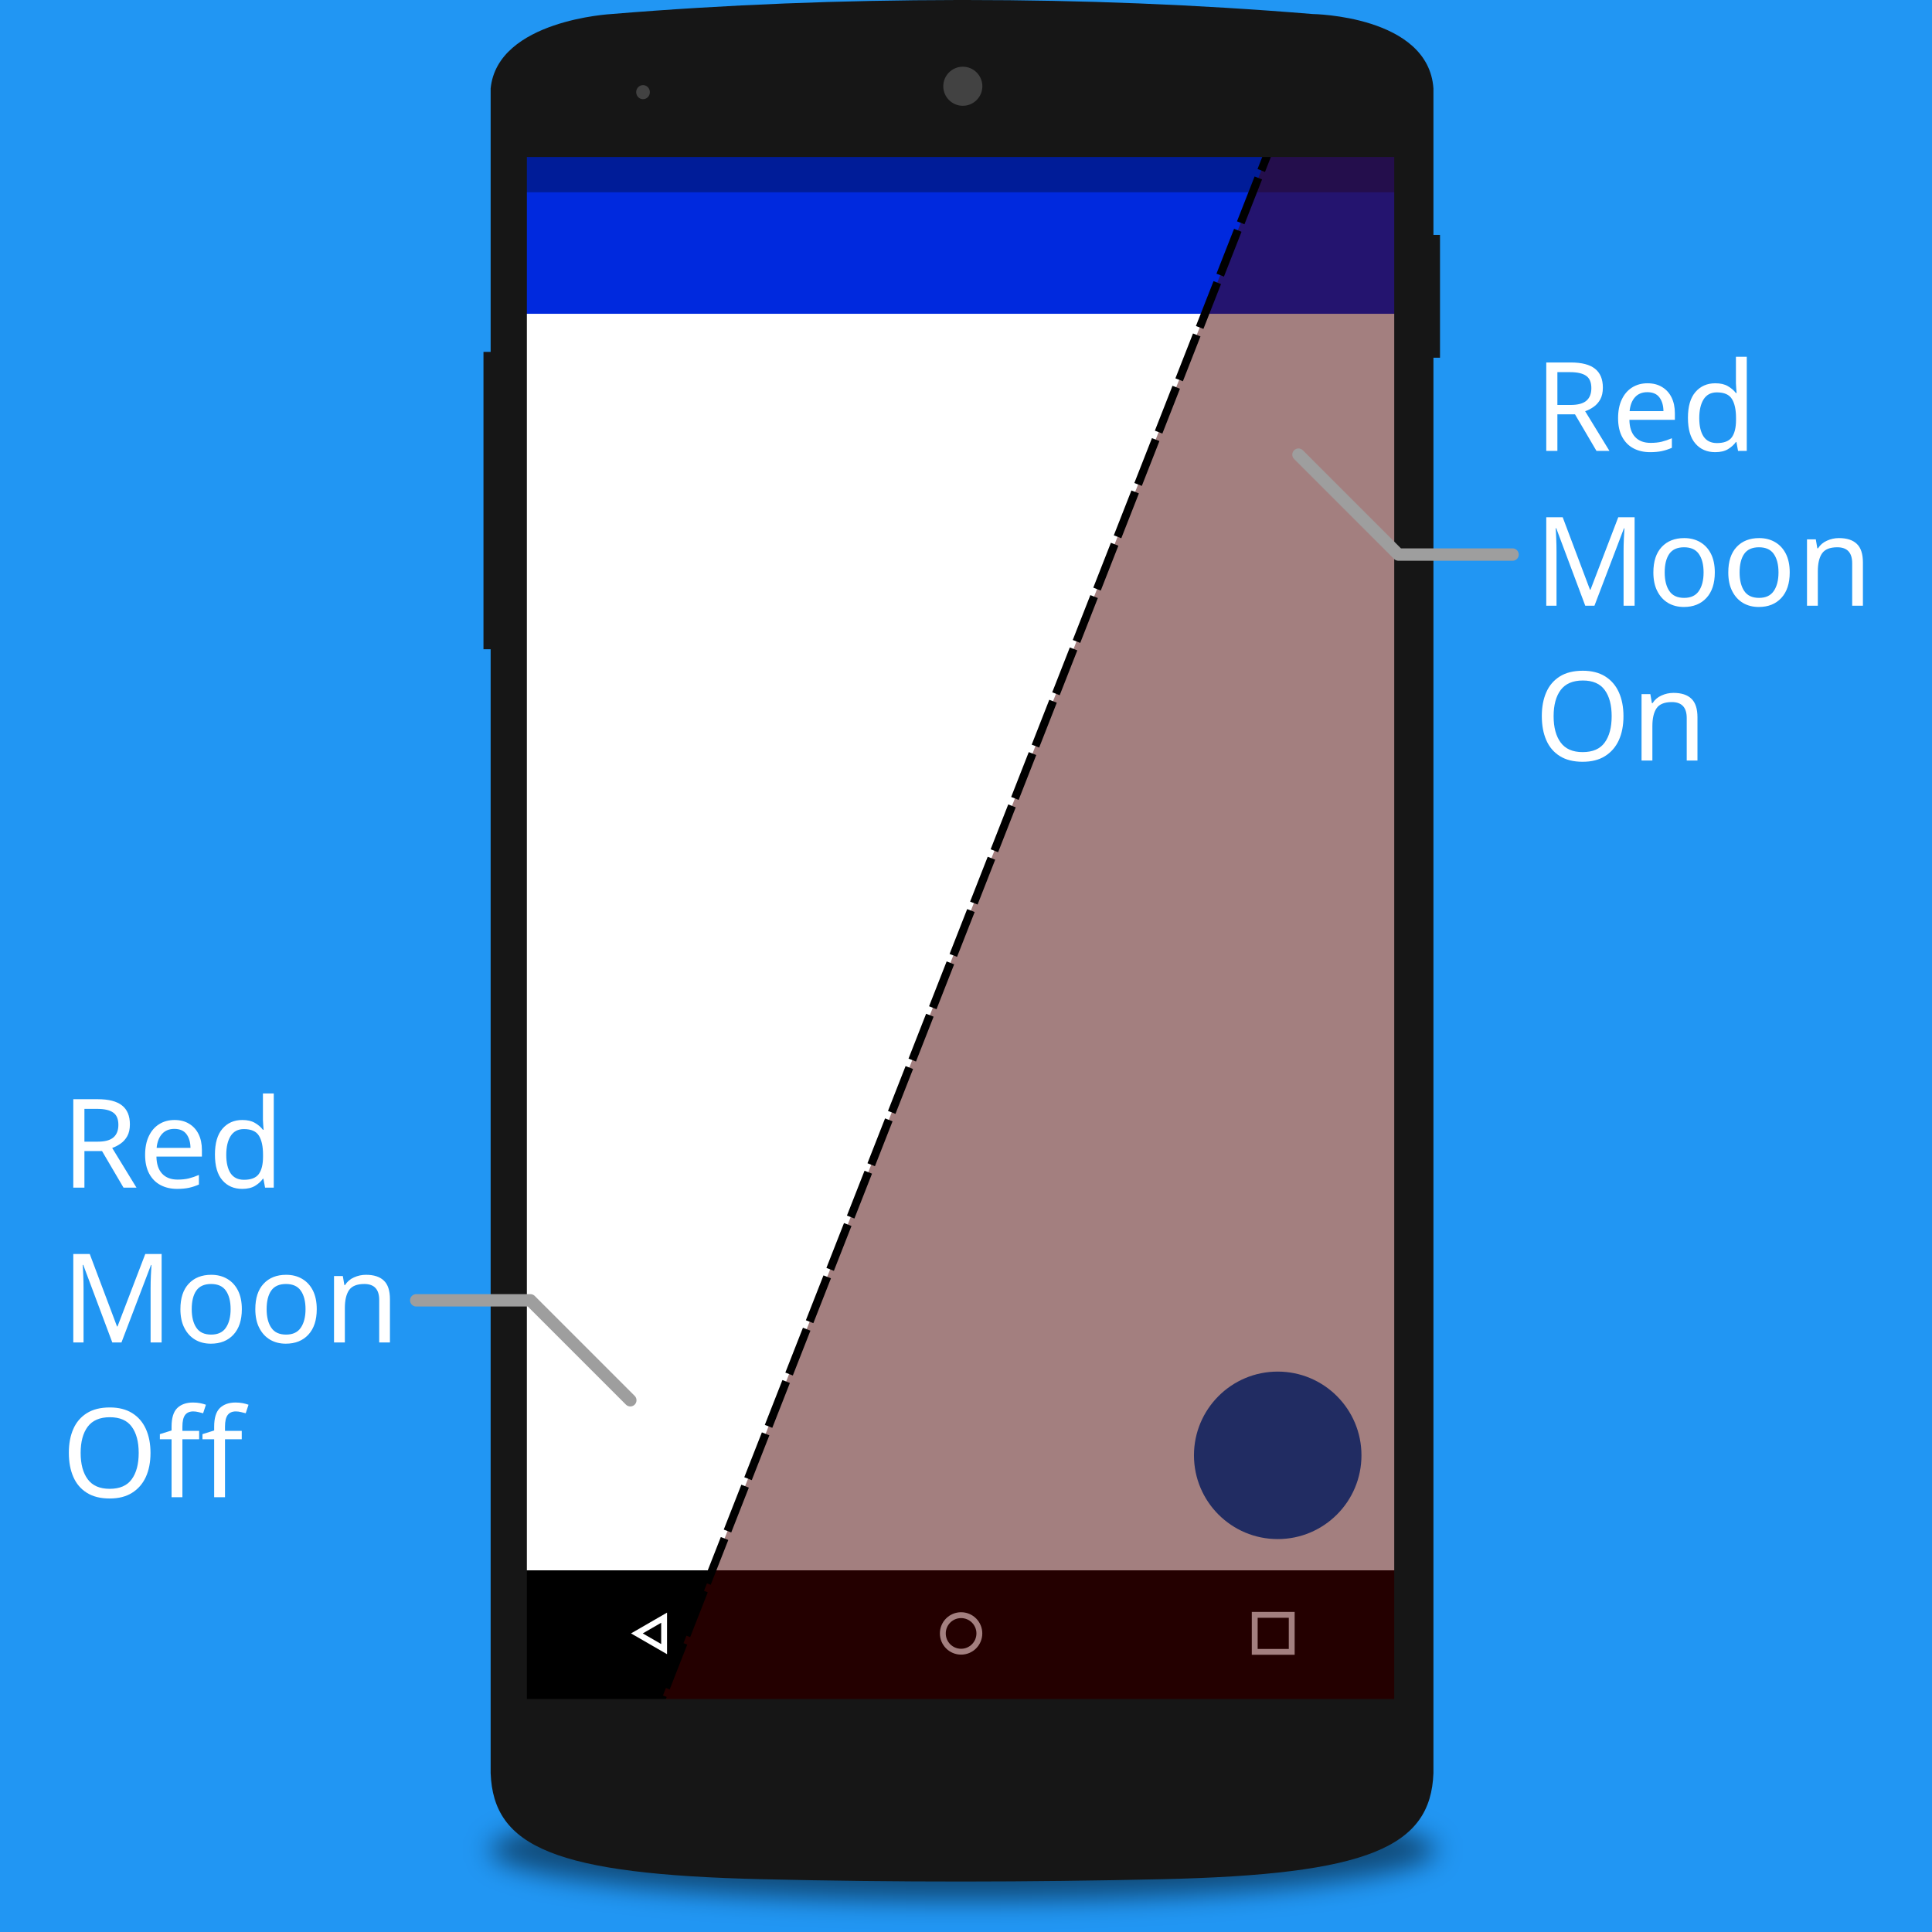
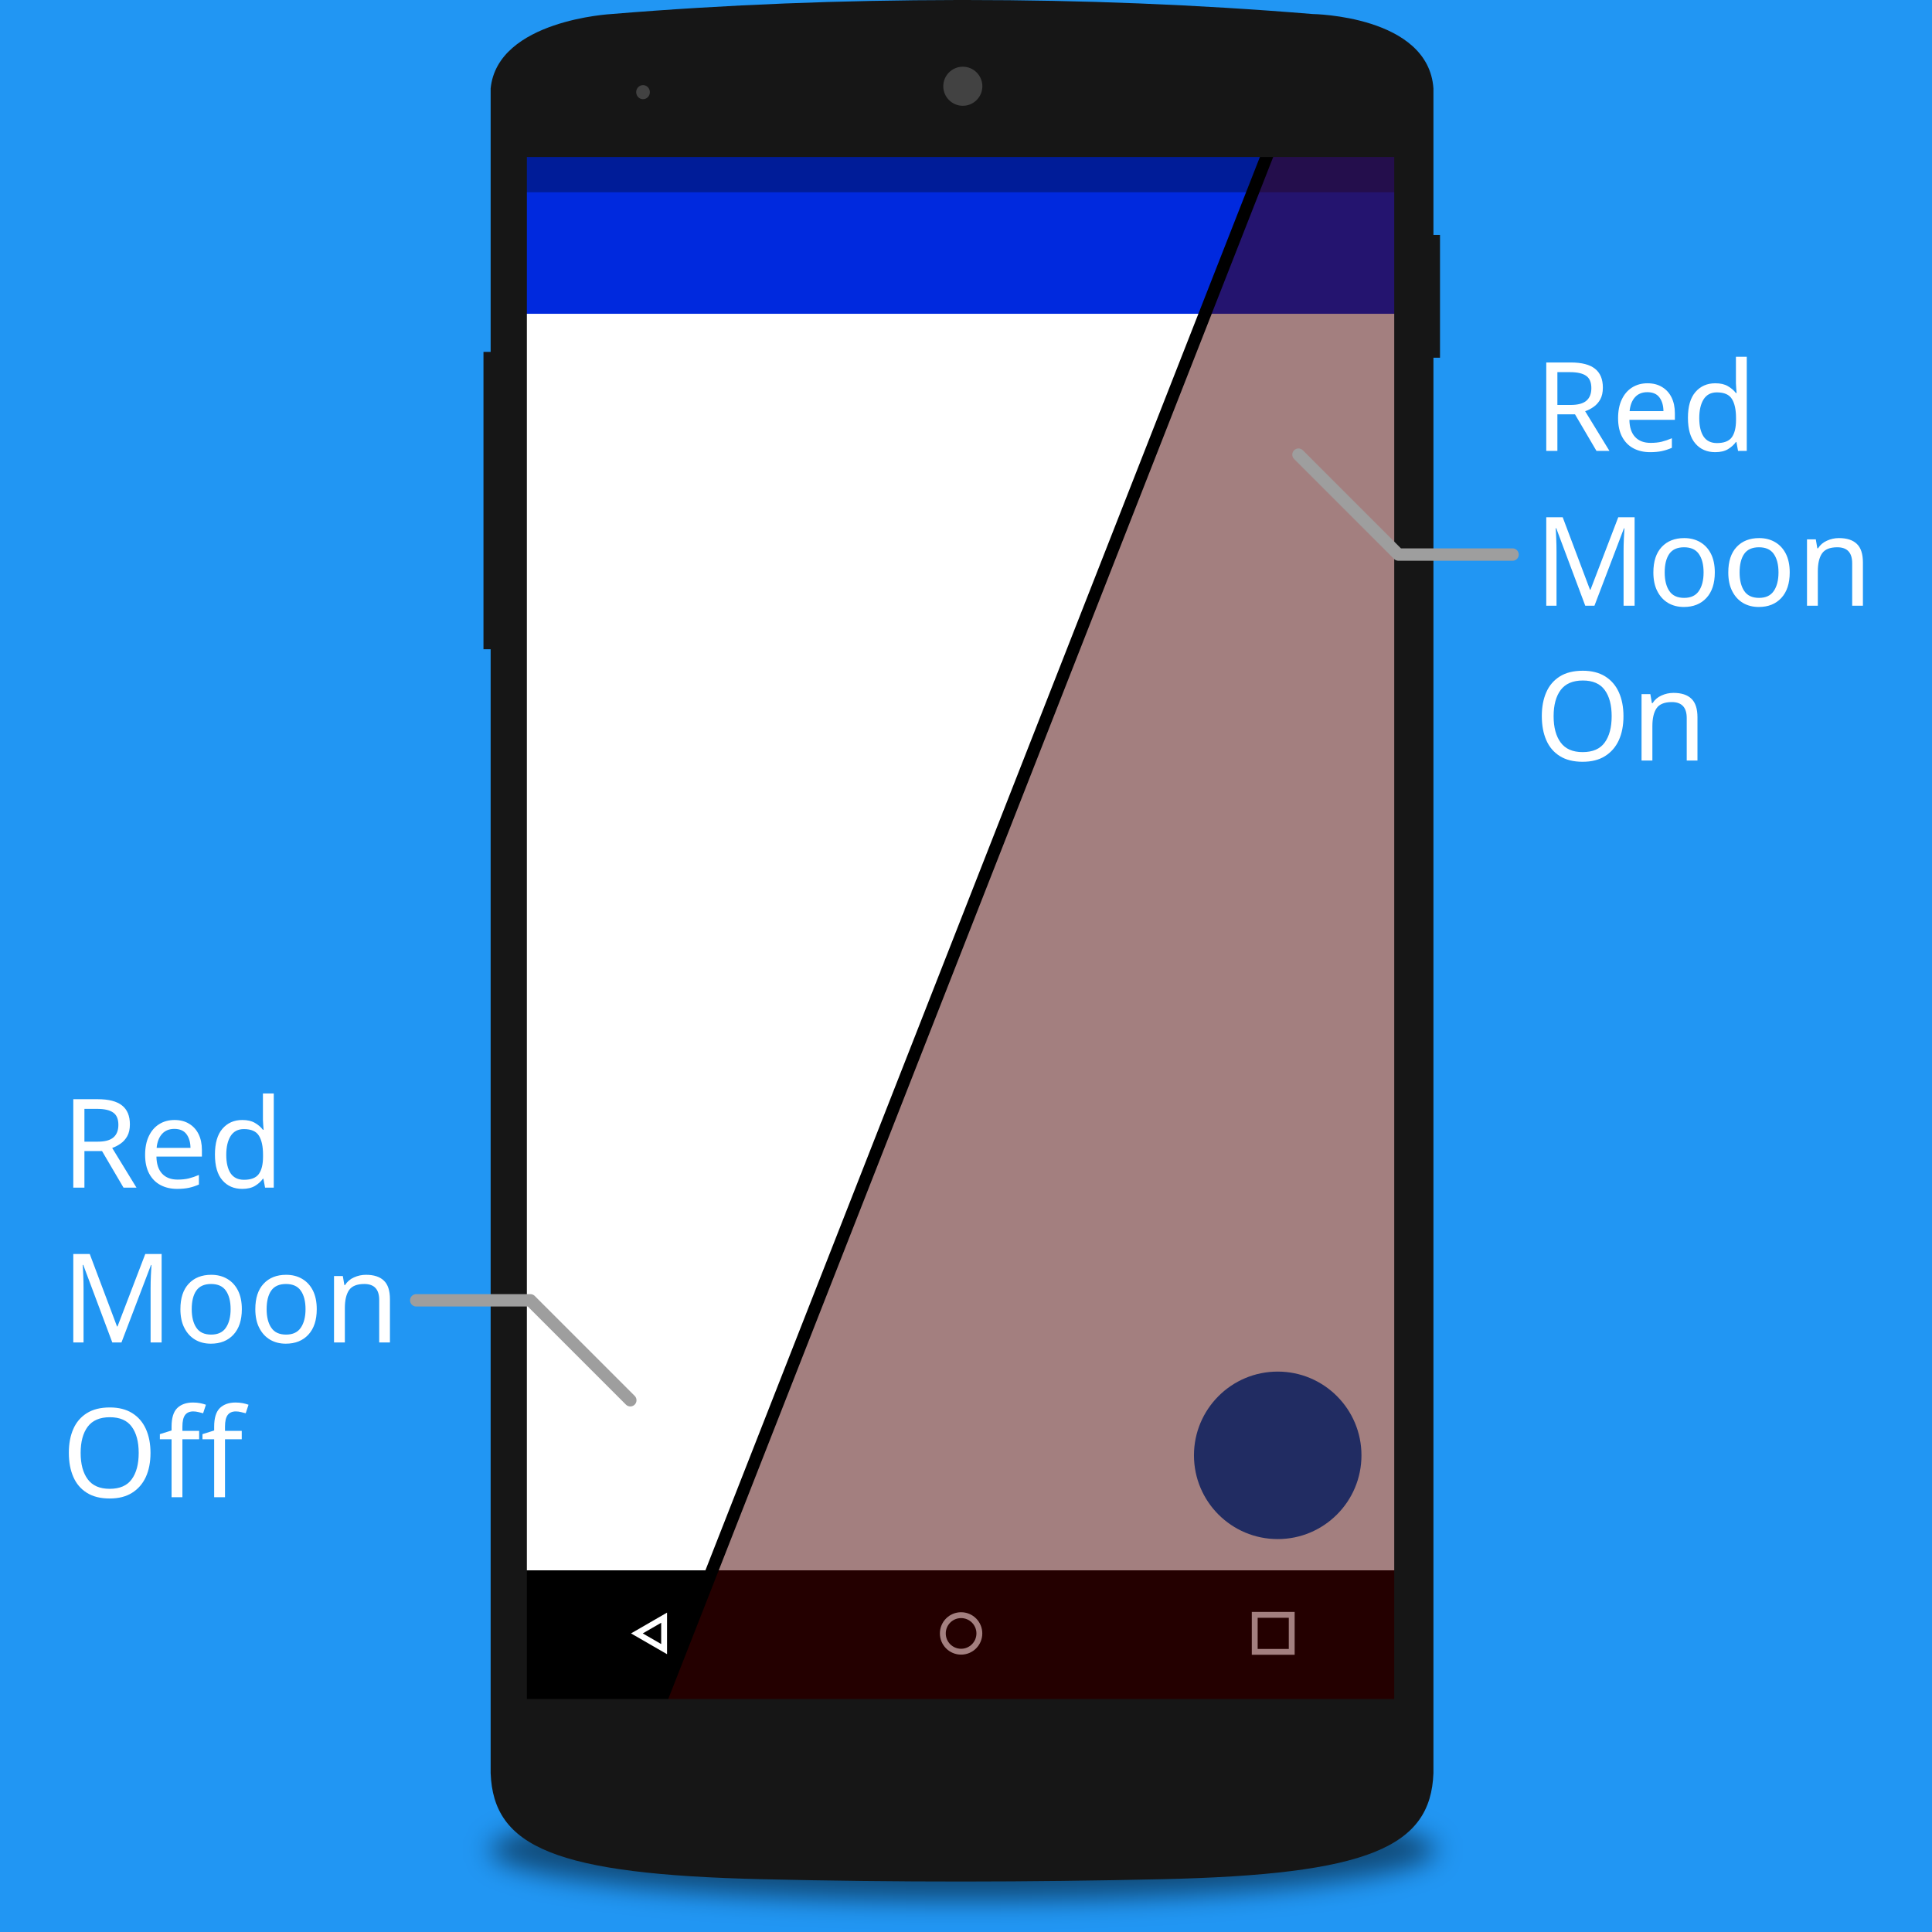
<svg xmlns="http://www.w3.org/2000/svg" width="312" height="312" viewBox="0 0 312 312" id="svg2" version="1.1">
  <defs id="defs4">
    <filter x="-0.033" y="-0.3" width="1.067" height="1.6" style="color-interpolation-filters:sRGB" id="filter4916">
      <feGaussianBlur stdDeviation="11.344" id="feGaussianBlur4918" />
    </filter>
  </defs>
  <g id="layer1" transform="translate(0,-740.3622)">
    <rect style="opacity:1;fill:#2196f3;fill-opacity:1;fill-rule:nonzero;stroke:none;stroke-width:4;stroke-linecap:round;stroke-linejoin:round;stroke-miterlimit:4;stroke-dasharray:none;stroke-opacity:1" id="rect4330" width="312" height="312" x="0" y="740.362" />
    <g id="g4258" transform="matrix(0.985205,0,0,0.985205,-891.2614,-871.8581)">
      <path style="fill:none;fill-rule:evenodd;stroke:#6f6f6f;stroke-width:0.658;stroke-linecap:butt;stroke-linejoin:miter;stroke-miterlimit:4;stroke-dasharray:none;stroke-opacity:1" d="m 987.519,1707.799 148.191,0" id="path4316" />
      <rect style="opacity:1;fill:#ffffff;fill-opacity:1;fill-rule:nonzero;stroke:none;stroke-width:4;stroke-linecap:round;stroke-linejoin:round;stroke-miterlimit:4;stroke-dasharray:none;stroke-opacity:1" id="rect4306" width="147.062" height="270.053" x="987.895" y="1648.372" />
      <rect style="opacity:1;fill:#0029de;fill-opacity:1;fill-rule:nonzero;stroke:none;stroke-width:4;stroke-linecap:round;stroke-linejoin:round;stroke-miterlimit:4;stroke-dasharray:none;stroke-opacity:1" id="rect4308" width="145.558" height="28.961" x="989.4" y="1658.904" />
      <rect style="opacity:1;fill:#001c98;fill-opacity:1;fill-rule:nonzero;stroke:none;stroke-width:4;stroke-linecap:round;stroke-linejoin:round;stroke-miterlimit:4;stroke-dasharray:none;stroke-opacity:1" id="rect4310" width="146.686" height="12.052" x="989.4" y="1655.895" />
      <g transform="matrix(0.02768756,0,0,0.00579612,983.6019,1899.532)" id="layer2">
        <rect style="opacity:1;fill:#000000;fill-opacity:1;fill-rule:nonzero;stroke:none;stroke-width:4;stroke-linecap:round;stroke-linejoin:round;stroke-miterlimit:4;stroke-dasharray:none;stroke-opacity:1" id="rect4304" width="5462.905" height="3900.639" x="111.846" y="-983.285" />
      </g>
      <g transform="matrix(0.1316415,0,0,0.1316415,662.5849,1737.03)" id="layer3">
        <g transform="matrix(1.2171,0,0,1.2171,-664.96,-286.11)" id="g6543">
          <circle style="fill:none;stroke:#ffffff;stroke-width:6;stroke-linecap:round" r="18.688" cy="1278.3" cx="3040.4" id="path6537" />
          <path d="m 2736.567,1294.349 -27.847,-16.078 27.847,-16.078 z" style="fill:none;stroke:#ffffff;stroke-width:6;stroke-linecap:round" id="path6539" />
          <rect x="3340.8" y="1259.3" width="37.857" height="37.857" style="fill:none;stroke:#ffffff;stroke-width:6;stroke-linecap:round" id="rect6541" />
        </g>
      </g>
-       <path style="fill:#480000;fill-opacity:0.5;fill-rule:evenodd;stroke:#000000;stroke-width:1.316;stroke-linecap:butt;stroke-linejoin:miter;stroke-miterlimit:4;stroke-dasharray:7.898, 1.316;stroke-dashoffset:0;stroke-opacity:1" d="m 1114.271,1657.023 -107.57,274.19 129.761,-4.137 -0.376,-273.062 z" id="path4351" />
+       <path style="fill:#480000;fill-opacity:0.5;fill-rule:evenodd;stroke:#000000;stroke-width:2.03;stroke-linecap:butt;stroke-linejoin:miter;stroke-miterlimit:4;stroke-dasharray:none;stroke-dashoffset:0;stroke-opacity:1" d="m 1114.271,1657.023 -107.57,274.19 129.761,-4.137 -0.376,-273.062 z" id="path4351" />
      <g transform="matrix(0.1316415,0,0,0.1316415,673.9139,1738.144)" id="layer1-6">
        <g id="g6446" />
        <g transform="translate(1430.4,0)" id="g6488">
          <ellipse cx="-2184.7" cy="-336.64" transform="matrix(1.4427,0,0,1.4092,4673.2,2005.1)" ry="45.375" rx="408.37" style="fill:#000000;fill-opacity:0.486;filter:url(#filter4916)" id="ellipse6490" />
          <path style="fill:#161616" d="m 1514.9,-772.65 c -143.77,0.186 -287.4,5.583 -431.16,17.471 0,0 -141.94,7.397 -150.48,92.64 l 0,241.52 0,1856.2 c 3.401,91.869 79.595,126 337.77,132.09 170.77,4.026 331.14,3.713 497.86,0 258.19,-5.75 334.91,-40.215 338.31,-132.09 l 0,-1856.2 0,-241.52 c -6.272,-90.854 -150.48,-92.64 -150.48,-92.64 -143.77,-11.887 -287.91,-17.471 -431.69,-17.471 z m -536.52,195.48 1080,0 0,1920 -1080,0 z" id="path6492" />
          <ellipse cx="1123" cy="-657.9" ry="8.772" rx="8.518" style="color:#000000;fill:#ffffff;fill-opacity:0.188" id="ellipse6494" />
          <ellipse cx="1521.2" cy="-665.26" ry="24.328" rx="24.329" style="color:#000000;fill:#ffffff;fill-opacity:0.188" id="ellipse6496" />
          <rect x="2104.1" y="-480.16" width="11.274" height="152.93" style="fill:#161616" id="rect6498" />
          <rect x="924.33" y="-334.48" width="13.603" height="370.25" style="fill:#161616" id="rect6500" />
        </g>
      </g>
      <circle style="opacity:1;fill:#212c62;fill-opacity:1;fill-rule:nonzero;stroke:none;stroke-width:4;stroke-linecap:round;stroke-linejoin:round;stroke-miterlimit:4;stroke-dasharray:none;stroke-opacity:1" id="path4312" cx="1114.083" cy="1874.984" r="13.728" />
    </g>
    <path style="fill:none;fill-rule:evenodd;stroke:#9e9e9e;stroke-width:2;stroke-linecap:round;stroke-linejoin:round;stroke-miterlimit:4;stroke-dasharray:none;stroke-opacity:1" d="m 101.788,966.489 -16.137,-16.137 -18.435,0" id="path4328" />
    <text xml:space="preserve" style="font-style:normal;font-weight:normal;font-size:40px;line-height:125%;font-family:Sans;letter-spacing:0px;word-spacing:0px;fill:#000000;fill-opacity:1;stroke:none;stroke-width:1px;stroke-linecap:butt;stroke-linejoin:miter;stroke-opacity:1" x="247.768" y="813.18" id="text4332">
      <tspan x="247.768" y="813.18" id="tspan4338" style="font-size:20px;fill:#ffffff">Red</tspan>
      <tspan x="247.768" y="838.18" style="font-size:20px;fill:#ffffff" id="tspan4400">Moon</tspan>
      <tspan x="247.768" y="863.18" style="font-size:20px;fill:#ffffff" id="tspan4402">On</tspan>
    </text>
    <path style="fill:none;fill-rule:evenodd;stroke:#9e9e9e;stroke-width:2;stroke-linecap:round;stroke-linejoin:round;stroke-miterlimit:4;stroke-dasharray:none;stroke-opacity:1" d="m 209.693,813.782 16.137,16.137 18.435,0" id="path4328-6" />
    <text xml:space="preserve" style="font-style:normal;font-weight:normal;font-size:40px;line-height:125%;font-family:Sans;letter-spacing:0px;word-spacing:0px;fill:#000000;fill-opacity:1;stroke:none;stroke-width:1px;stroke-linecap:butt;stroke-linejoin:miter;stroke-opacity:1" x="9.899" y="932.154" id="text4404">
      <tspan id="tspan4406" x="9.899" y="932.154" style="font-size:20px;fill:#ffffff;fill-opacity:1">Red</tspan>
      <tspan x="9.899" y="957.154" id="tspan4408" style="font-size:20px;fill:#ffffff;fill-opacity:1">Moon</tspan>
      <tspan x="9.899" y="982.154" id="tspan4410" style="font-size:20px;fill:#ffffff;fill-opacity:1">Off</tspan>
    </text>
  </g>
</svg>
